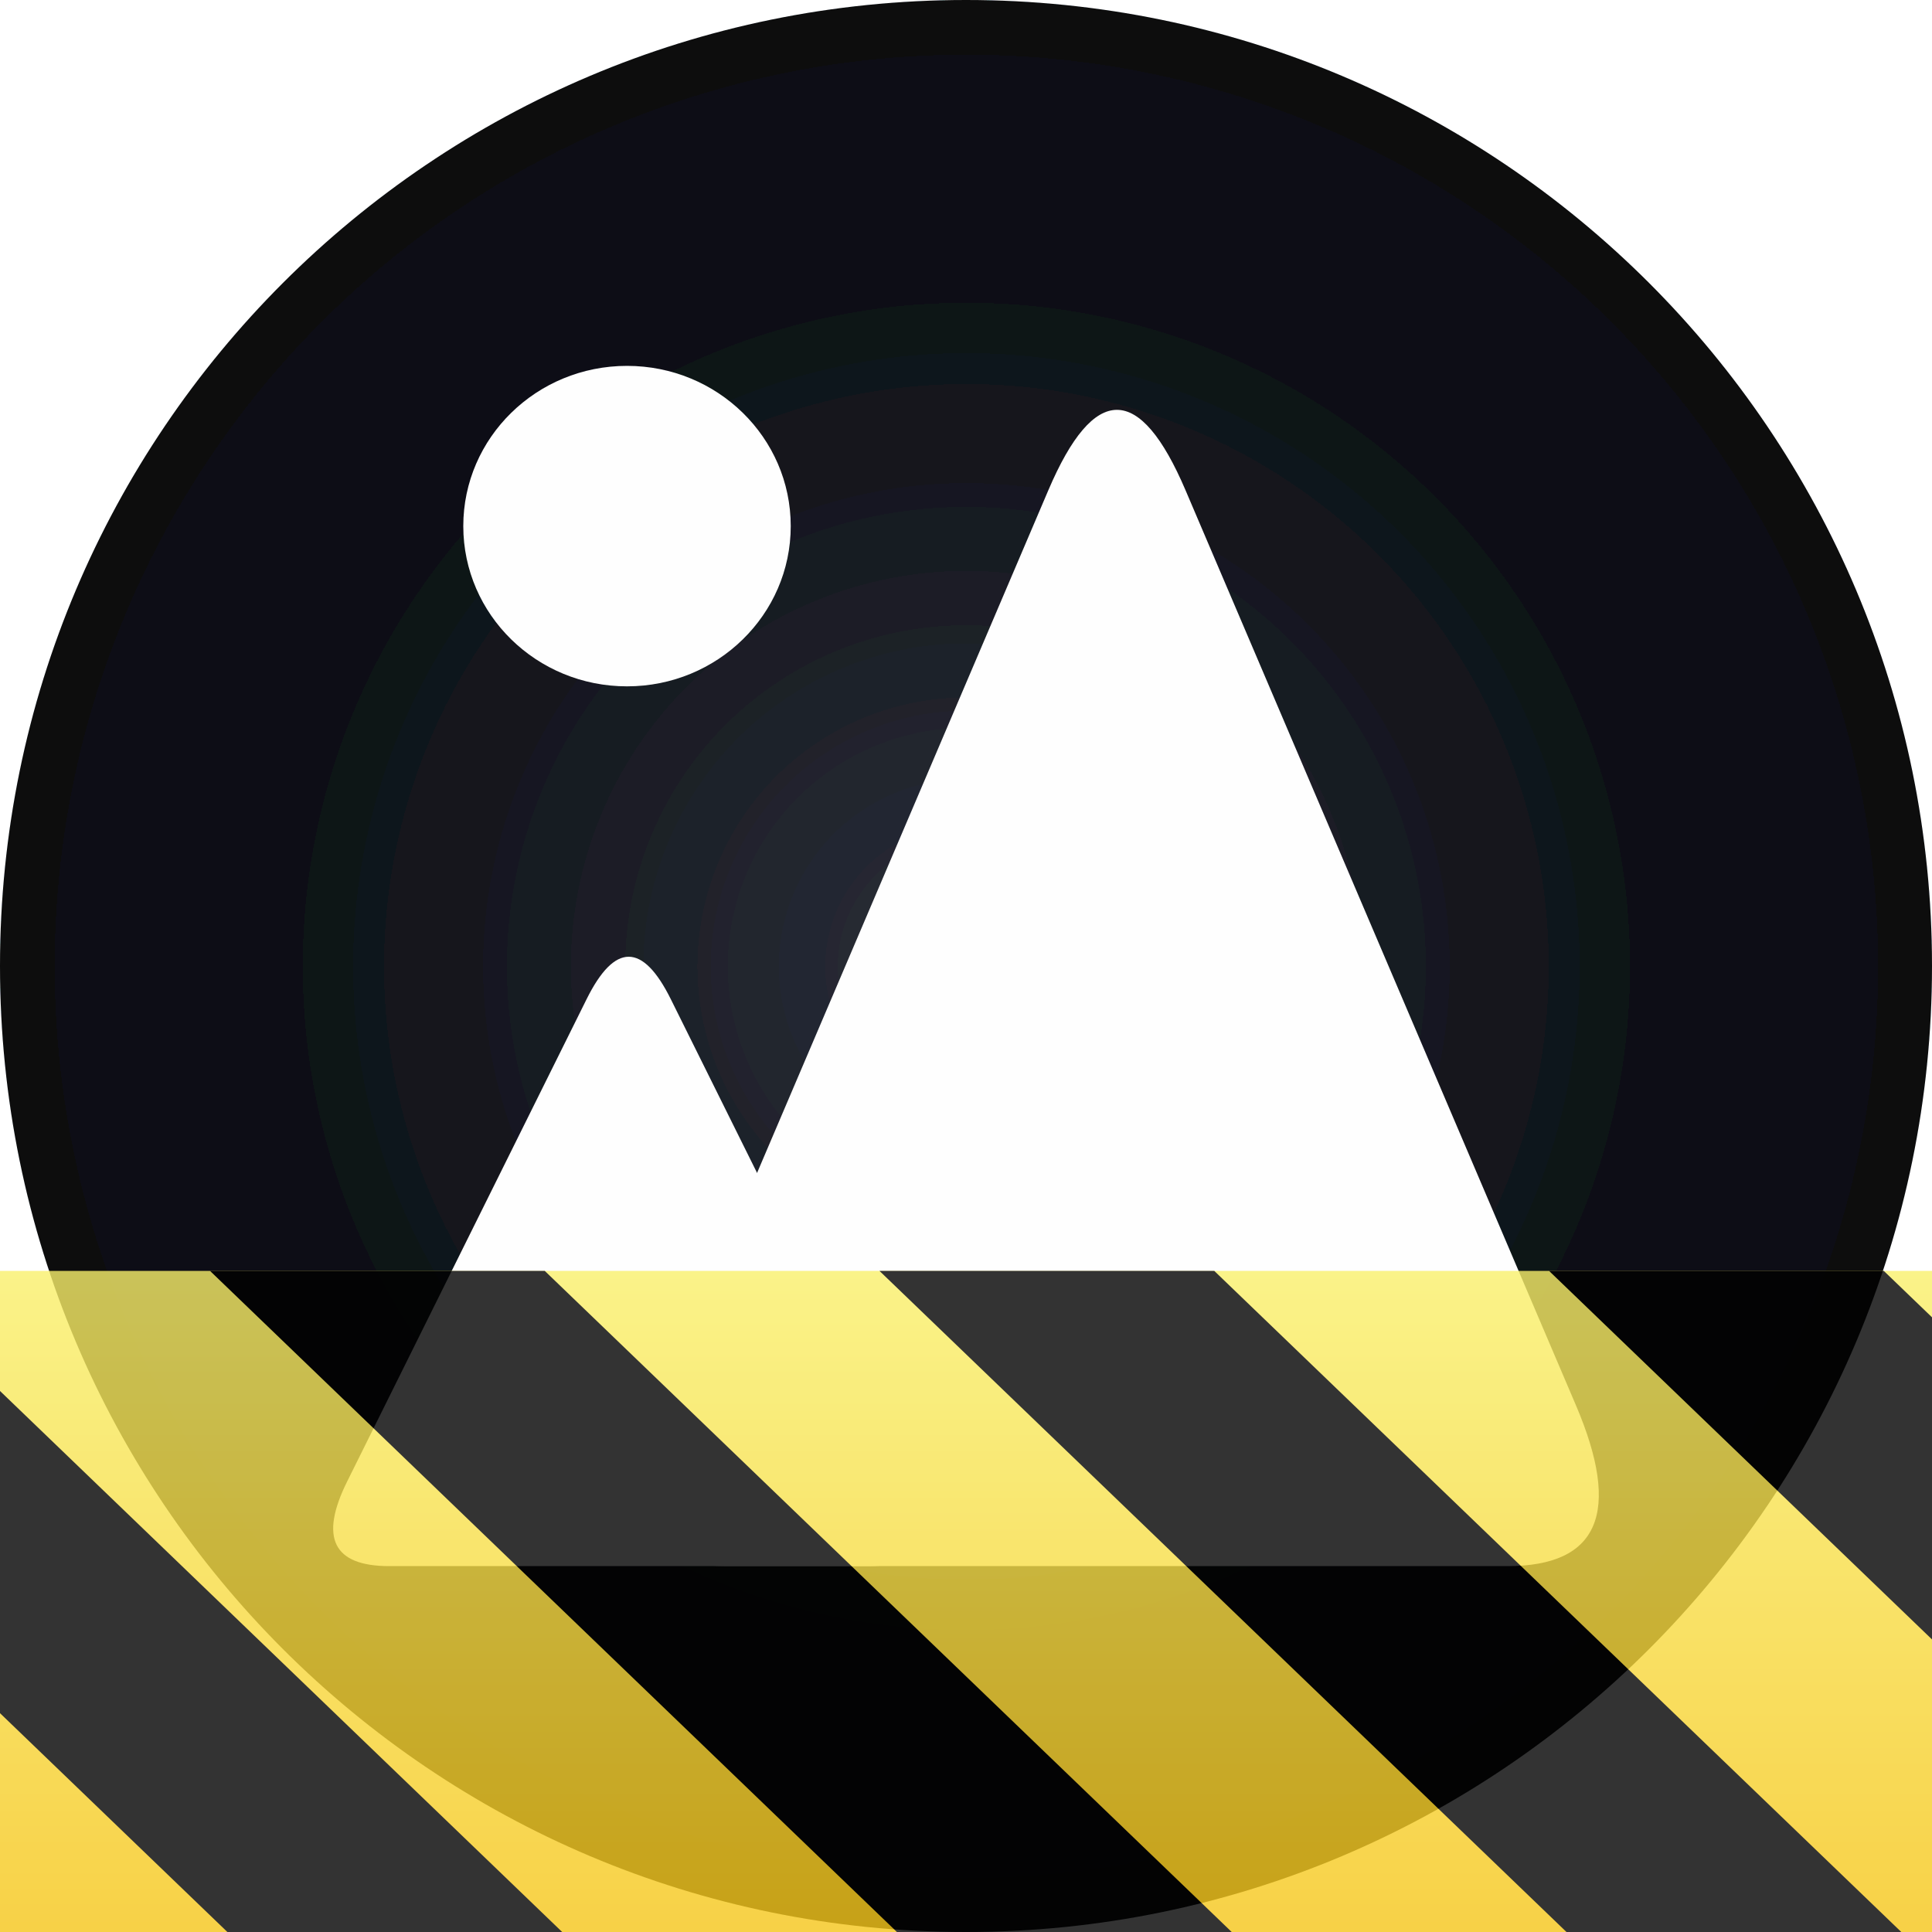
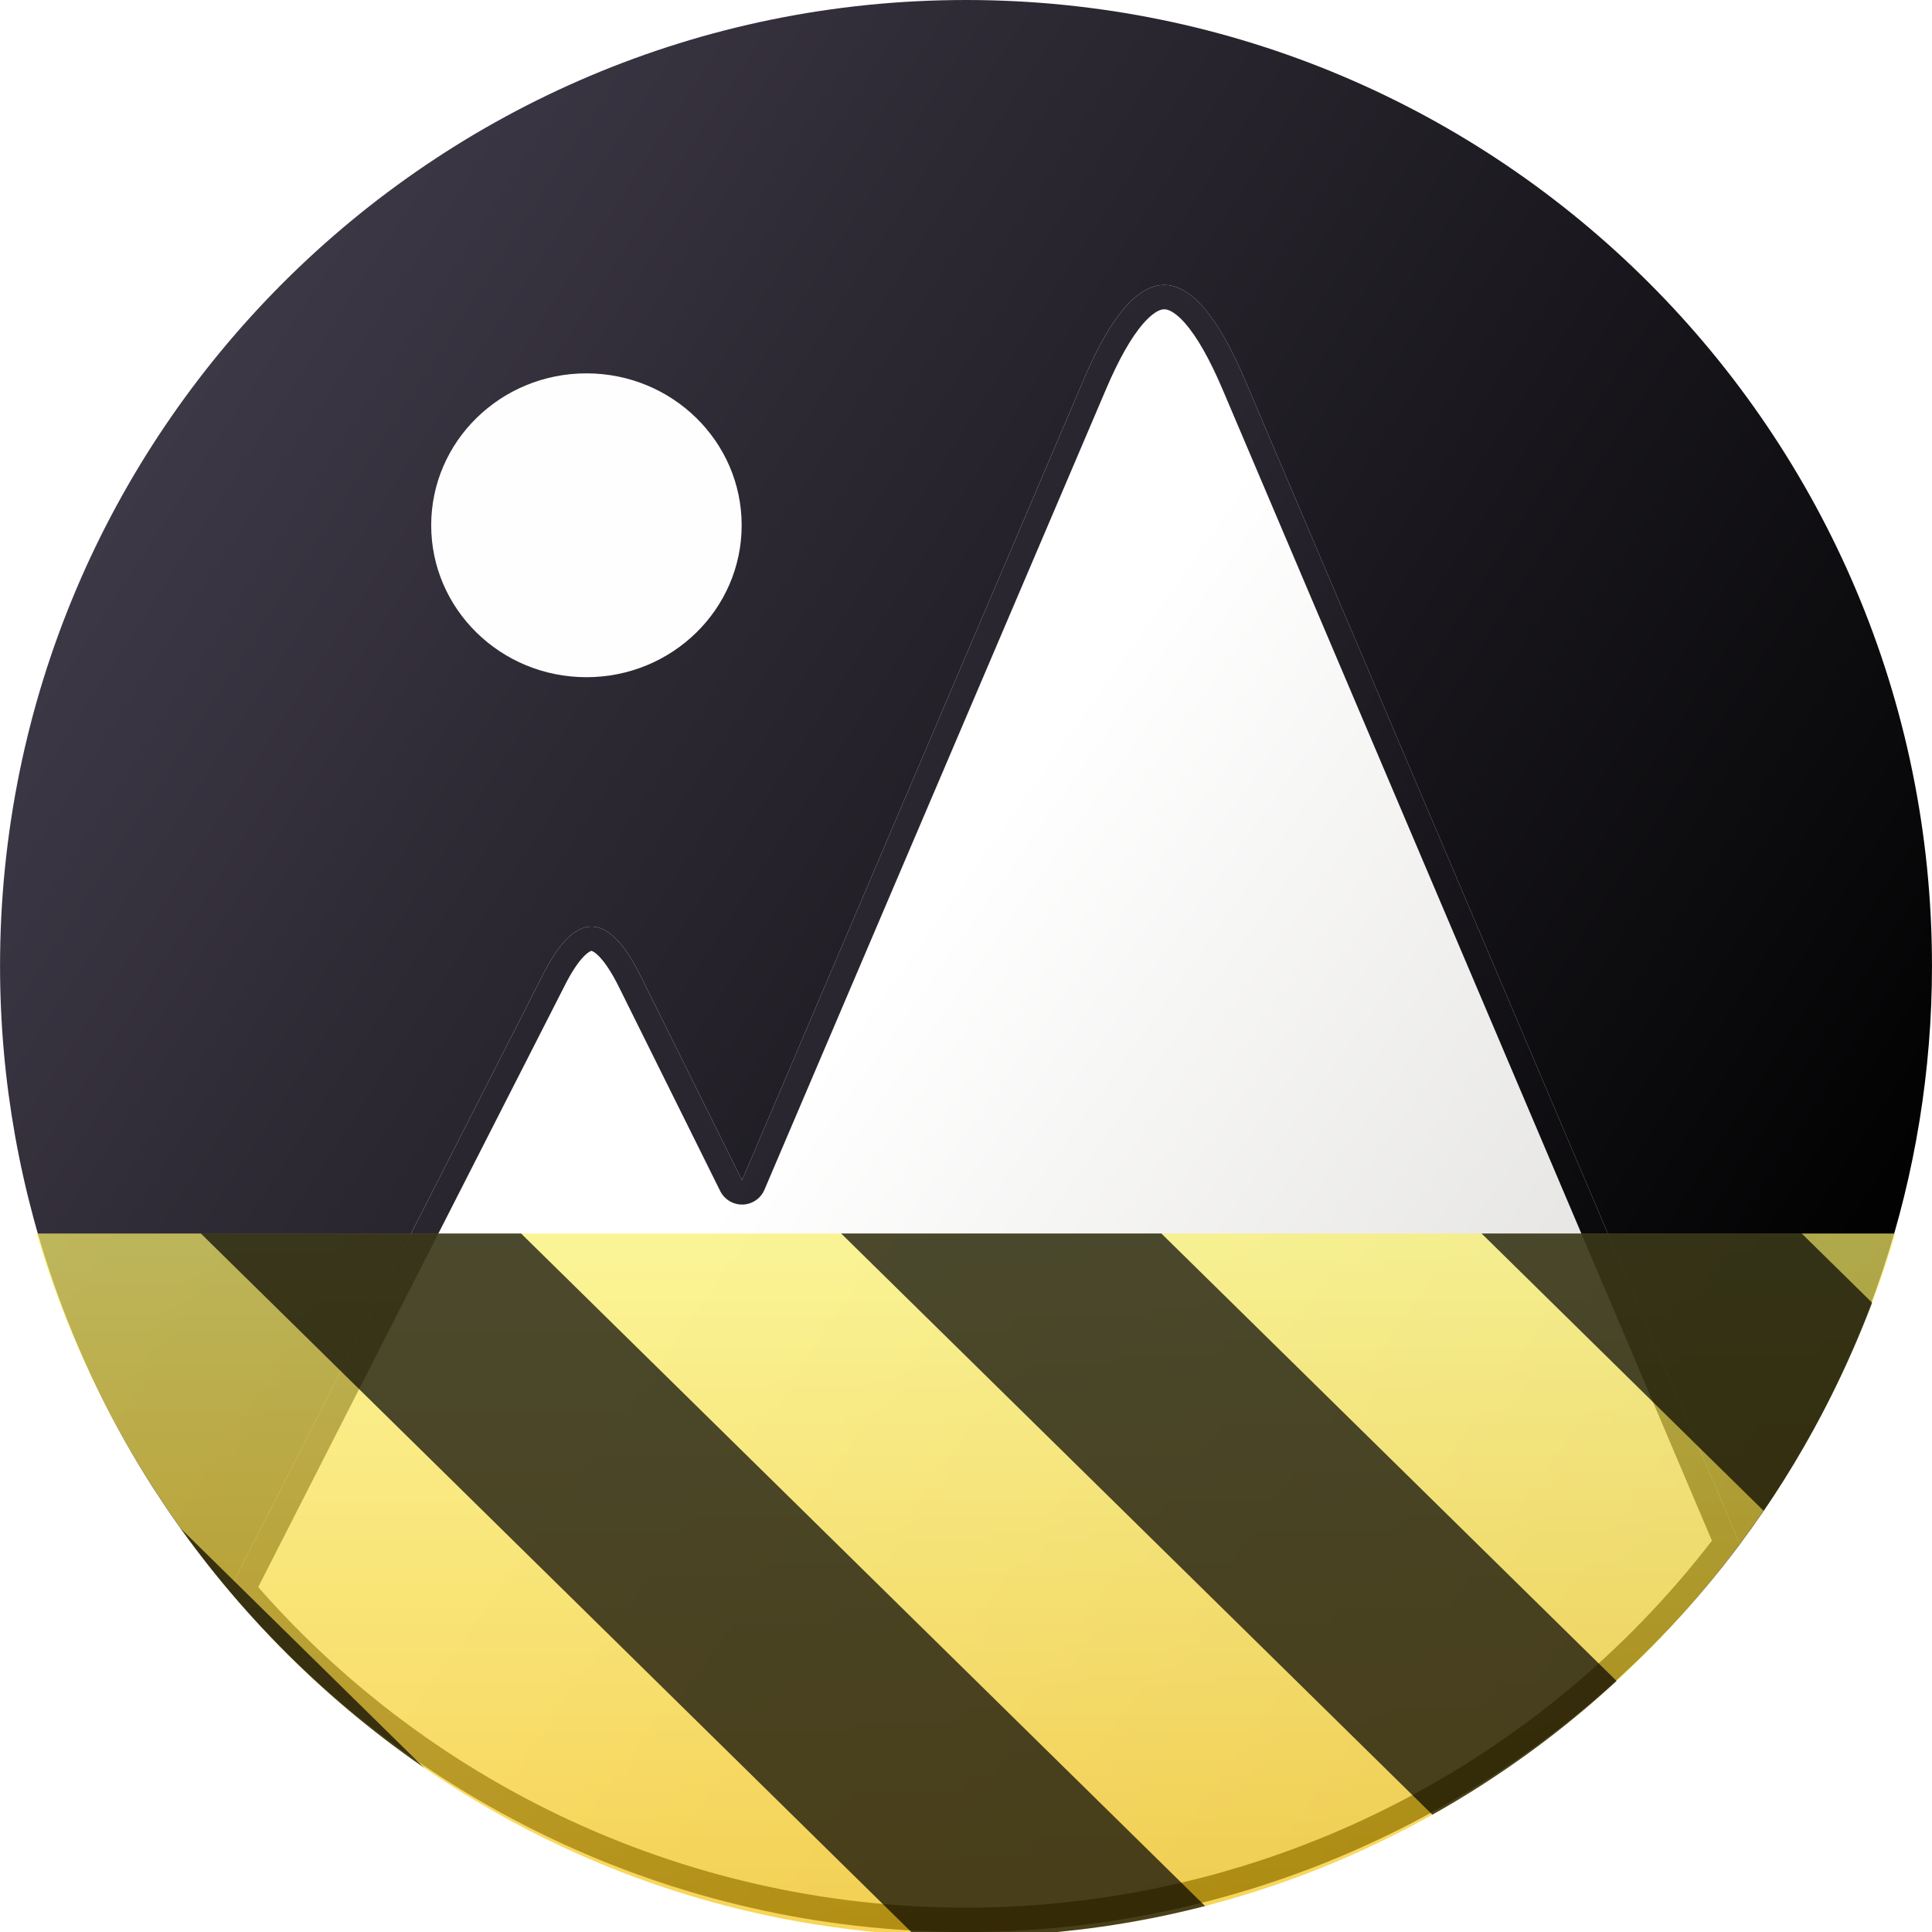
- <svg xmlns="http://www.w3.org/2000/svg" xmlns:xs="http://www.w3.org/2001/XMLSchema" width="128px" height="128px">
+ <svg xmlns="http://www.w3.org/2000/svg" xmlns:xlink="http://www.w3.org/1999/xlink" xml:space="preserve" width="256" height="256">
  <defs>
-     <linearGradient id="color-2" xs:pinned="true">
-       <stop style="stop-color: #252a34;" />
+     <linearGradient id="c">
+       <stop offset="0" style="stop-color:#2a2630;stop-opacity:1" />
+       <stop offset="1" style="stop-color:#000;stop-opacity:1" />
    </linearGradient>
-     <filter id="point-light-filter-0" primitiveUnits="objectBoundingBox" x="-500%" y="-500%" width="1000%" height="1000%" xs:preset="point-light 1 0.5 0.5 0.5 50 1 0.2 0 #ffffff">
-       <feSpecularLighting result="specular-lighting" lighting-color="#ffffff" specularConstant="1" specularExponent="50">
-         <fePointLight x="0.5" y="0.5" z="0.5" />
-       </feSpecularLighting>
-       <feDiffuseLighting result="diffuse-lighting" lighting-color="#ffffff" diffuseConstant="0.2">
-         <fePointLight x="0.5" y="0.5" z="0.5" />
-       </feDiffuseLighting>
-       <feMerge result="lighting">
-         <feMergeNode in="diffuse-lighting" />
-         <feMergeNode in="specular-lighting" />
-       </feMerge>
-       <feComposite in="SourceGraphic" in2="lighting" operator="arithmetic" k1="1" k2="0" k3="0" k4="0" />
-     </filter>
-     <clipPath id="clip11">
-       <rect x="0" y="0" width="128" height="128" />
+     <linearGradient id="b">
+       <stop offset="0" style="stop-color:#3d3846;stop-opacity:1" />
+       <stop offset="1" style="stop-color:#000;stop-opacity:1" />
+     </linearGradient>
+     <linearGradient id="a">
+       <stop offset="0" style="stop-color:#fff;stop-opacity:1" />
+       <stop offset="1" style="stop-color:#deddda;stop-opacity:1" />
+     </linearGradient>
+     <linearGradient xlink:href="#a" id="e" x1="45.71" x2="58.837" y1="158.719" y2="168.035" gradientUnits="userSpaceOnUse" />
+     <linearGradient xlink:href="#b" id="h" x1="36.219" x2="62.643" y1="146.684" y2="163.79" gradientUnits="userSpaceOnUse" />
+     <linearGradient xlink:href="#c" id="f" x1="45.71" x2="59.459" y1="158.719" y2="167.528" gradientUnits="userSpaceOnUse" />
+     <linearGradient xlink:href="#a" id="d" x1="52.44" x2="58.837" y1="162.164" y2="168.035" gradientUnits="userSpaceOnUse" />
+     <linearGradient id="j" x1="300" x2="428" y1="235" y2="235" gradientTransform="matrix(0 .0876 -.24222 0 106.134 133.87)" gradientUnits="userSpaceOnUse">
+       <stop offset="0" style="stop-color:#f9f06b;stop-opacity:1" />
+       <stop offset="1" style="stop-color:#f5c211;stop-opacity:1" />
+     </linearGradient>
+     <clipPath id="g" clipPathUnits="userSpaceOnUse">
+       <path d="m61.825 164.998-8.07-18.986q-.655-1.537-1.311-1.537t-1.312 1.537l-5.57 13.054-1.65-3.324q-.804-1.62-1.608 0l-5.102 10.013a15.744 15.744 0 0 0 24.623-.757" style="display:inline;opacity:1;fill:url(#d);stroke:none;stroke-width:.262;stroke-linecap:butt;stroke-linejoin:miter;stroke-miterlimit:4;stroke-dasharray:none;stroke-dashoffset:0;stroke-opacity:1;marker:none;marker-start:none;marker-mid:none;marker-end:none;paint-order:normal" />
    </clipPath>
-     <mask id="mask4">
-       <g clip-path="url(#clip5)" filter="url(#alpha)" transform="matrix(1, 0, 0, 1, 0, 0)">
-         <g clip-path="url(#clip6)" transform="matrix(1, 0, 0, 1, 0, 0)">
-           <rect x="0" y="0" width="128" height="128" style="fill:rgb(94.118%,94.118%,94.118%);fill-opacity:1;stroke:none;" />
-           <g clip-path="url(#clip1)" transform="matrix(1, 0, 0, 1, -8, -16)" mask="url(#mask5)">
-             <path style="fill:none;stroke-width:0.99;stroke-linecap:butt;stroke-linejoin:miter;stroke:rgb(0%,0%,0%);stroke-opacity:1;stroke-dasharray:0.99,0.99;stroke-miterlimit:4;" d="M 123.504 236 C 123.504 268.863 96.863 295.504 64 295.504 C 31.137 295.504 4.496 268.863 4.496 236 C 4.496 203.137 31.137 176.496 64 176.496 C 96.863 176.496 123.504 203.137 123.504 236 Z M 123.504 236 " transform="matrix(1,0,0,1,8,-156)" />
-           </g>
-           <g clip-path="url(#clip2)" transform="matrix(1, 0, 0, 1, -8, -16)" mask="url(#mask6)">
-             <path style="fill:none;stroke-width:0.99;stroke-linecap:butt;stroke-linejoin:miter;stroke:rgb(0%,0%,0%);stroke-opacity:1;stroke-dasharray:0.99,0.99;stroke-miterlimit:4;" d="M 29.195 180.496 L 98.805 180.496 C 103.609 180.496 107.504 184.047 107.504 188.426 L 107.504 283.574 C 107.504 287.953 103.609 291.504 98.805 291.504 L 29.195 291.504 C 24.391 291.504 20.496 287.953 20.496 283.574 L 20.496 188.426 C 20.496 184.047 24.391 180.496 29.195 180.496 Z M 29.195 180.496 " transform="matrix(1,0,0,1,8,-156)" />
-           </g>
-           <g clip-path="url(#clip3)" transform="matrix(1, 0, 0, 1, -8, -16)" mask="url(#mask7)">
-             <path style="fill:none;stroke-width:0.99;stroke-linecap:butt;stroke-linejoin:miter;stroke:rgb(0%,0%,0%);stroke-opacity:1;stroke-dasharray:0.99,0.99;stroke-miterlimit:4;" d="M 20.418 184.496 L 107.582 184.496 C 111.957 184.496 115.504 188.043 115.504 192.418 L 115.504 279.582 C 115.504 283.957 111.957 287.504 107.582 287.504 L 20.418 287.504 C 16.043 287.504 12.496 283.957 12.496 279.582 L 12.496 192.418 C 12.496 188.043 16.043 184.496 20.418 184.496 Z M 20.418 184.496 " transform="matrix(1,0,0,1,8,-156)" />
-           </g>
-           <g clip-path="url(#clip4)" transform="matrix(1, 0, 0, 1, -8, -16)" mask="url(#mask8)">
-             <path style="fill:none;stroke-width:0.99;stroke-linecap:butt;stroke-linejoin:miter;stroke:rgb(0%,0%,0%);stroke-opacity:1;stroke-dasharray:0.99,0.99;stroke-miterlimit:4;" d="M 16.426 200.496 L 111.574 200.496 C 115.953 200.496 119.504 204.391 119.504 209.195 L 119.504 278.805 C 119.504 283.609 115.953 287.504 111.574 287.504 L 16.426 287.504 C 12.047 287.504 8.496 283.609 8.496 278.805 L 8.496 209.195 C 8.496 204.391 12.047 200.496 16.426 200.496 Z M 16.426 200.496 " transform="matrix(1,0,0,1,8,-156)" />
-           </g>
-           <path style="fill:none;stroke-width:2;stroke-linecap:butt;stroke-linejoin:miter;stroke:rgb(38.431%,62.745%,91.765%);stroke-opacity:1;stroke-miterlimit:4;" d="M 0 289 L 128 289 " transform="matrix(1,0,0,1,0,-172)" />
-         </g>
-       </g>
-     </mask>
-     <filter id="alpha" filterUnits="objectBoundingBox" x="0%" y="0%" width="100%" height="100%">
-       <feColorMatrix type="matrix" in="SourceGraphic" values="0 0 0 0 1 0 0 0 0 1 0 0 0 0 1 0 0 0 1 0" />
-     </filter>
-     <clipPath id="clip5">
-       <rect x="0" y="0" width="128" height="128" />
+     <clipPath id="i" clipPathUnits="userSpaceOnUse">
+       <circle cx="-190.112" cy="50.556" r="128.752" style="opacity:.7;fill:#0f0;fill-opacity:1;stroke:none;stroke-width:3.018;stroke-linecap:round;stroke-linejoin:round;paint-order:markers fill stroke" />
    </clipPath>
-     <clipPath id="clip6">
-       <rect x="0" y="0" width="128" height="128" />
-     </clipPath>
-     <clipPath id="clip1">
-       <rect x="0" y="0" width="192" height="152" />
-     </clipPath>
-     <mask id="mask5">
-       <g filter="url(#alpha)">
-         <rect x="0" y="0" width="128" height="128" style="fill:rgb(0%,0%,0%);fill-opacity:0.1;stroke:none;" />
-       </g>
-     </mask>
-     <clipPath id="clip2">
-       <rect x="0" y="0" width="192" height="152" />
-     </clipPath>
-     <mask id="mask6">
-       <g filter="url(#alpha)">
-         <rect x="0" y="0" width="128" height="128" style="fill:rgb(0%,0%,0%);fill-opacity:0.1;stroke:none;" />
-       </g>
-     </mask>
-     <clipPath id="clip3">
-       <rect x="0" y="0" width="192" height="152" />
-     </clipPath>
-     <mask id="mask7">
-       <g filter="url(#alpha)">
-         <rect x="0" y="0" width="128" height="128" style="fill:rgb(0%,0%,0%);fill-opacity:0.1;stroke:none;" />
-       </g>
-     </mask>
-     <clipPath id="clip4">
-       <rect x="0" y="0" width="192" height="152" />
-     </clipPath>
-     <mask id="mask8">
-       <g filter="url(#alpha)">
-         <rect x="0" y="0" width="128" height="128" style="fill:rgb(0%,0%,0%);fill-opacity:0.1;stroke:none;" />
-       </g>
-     </mask>
-     <clipPath id="clip12">
-       <rect x="0" y="0" width="128" height="128" />
-     </clipPath>
-     <mask id="mask9">
-       <g filter="url(#alpha)">
-         <rect x="0" y="0" width="128" height="128" style="fill:rgb(0%,0%,0%);fill-opacity:0.8;stroke:none;" />
-       </g>
-     </mask>
-     <linearGradient id="linear0" gradientUnits="userSpaceOnUse" x1="300" y1="235" x2="428" y2="235" gradientTransform="matrix(0.000000000000000023,0.37,-0.98462,0.00000000000000006,295.385,-30.36)">
-       <stop offset="0" style="stop-color:rgb(97.647%,94.118%,41.961%);stop-opacity:1;" />
-       <stop offset="1" style="stop-color:rgb(96.078%,76.078%,6.667%);stop-opacity:1;" />
-     </linearGradient>
  </defs>
-   <ellipse style="paint-order: stroke; stroke-width: 0px; fill: url(#color-2); filter: url(#point-light-filter-0);" cx="64" cy="64" rx="64" ry="64" />
-   <g transform="matrix(1, 0, 0, 1, 0.000219, -0.000004)">
-     <path d="M 69.455 32.479 Q 74 21.828 78.544 32.479 L 104.412 93.109 Q 108.956 103.76 99.867 103.76 L 48.132 103.76 Q 39.043 103.76 43.587 93.109 Z" style="stroke: rgb(0, 0, 0); stroke-width: 0px; fill: rgb(254, 254, 254);" xs:shape="triangle 39.043 21.828 69.913 81.932 0.5 0.13 1@98033a5e" />
-     <path d="M 38.866 66.193 Q 41.653 60.58 44.44 66.193 L 60.304 98.147 Q 63.091 103.76 57.517 103.76 L 25.789 103.76 Q 20.215 103.76 23.002 98.147 Z" style="stroke: rgb(0, 0, 0); stroke-width: 0px; fill: rgb(254, 254, 254);" xs:shape="triangle 20.215 60.58 42.876 43.18 0.5 0.13 1@e89cda0c" />
-     <ellipse style="stroke: rgb(0, 0, 0); stroke-width: 0px; fill: rgb(254, 254, 254);" cx="41.541" cy="34.856" rx="10.847" ry="10.616" />
+   <g style="display:inline">
+     <path d="m61.825 164.998-8.07-18.986q-.655-1.537-1.311-1.537t-1.312 1.537l-5.57 13.054-1.65-3.324q-.804-1.62-1.608 0l-5.102 10.013a15.744 15.744 0 0 0 24.623-.757" clip-path="url(#g)" style="display:inline;opacity:1;fill:url(#e);stroke:url(#f);stroke-width:.794;stroke-linecap:round;stroke-linejoin:round;stroke-miterlimit:4;stroke-dasharray:none;stroke-dashoffset:0;stroke-opacity:1;marker:none;marker-start:none;marker-mid:none;marker-end:none;paint-order:normal" transform="translate(-272.1 -1136.837)scale(8.13008)" />
+     <path d="M49.212 139.831c-8.695 0-15.743 7.049-15.743 15.744 0 3.728 1.323 7.335 3.733 10.18l5.102-10.013q.804-1.62 1.608 0l1.65 3.324 5.57-13.054q.656-1.537 1.312-1.537.655 0 1.311 1.537l8.07 18.986a15.74 15.74 0 0 0 3.131-9.423c0-8.695-7.049-15.744-15.744-15.744" style="display:inline;opacity:1;fill:url(#h);stroke:none;stroke-width:.262;stroke-linecap:butt;stroke-linejoin:miter;stroke-miterlimit:4;stroke-dasharray:none;stroke-dashoffset:0;stroke-opacity:1;marker:none;marker-start:none;marker-mid:none;marker-end:none;paint-order:normal" transform="translate(-272.1 -1136.837)scale(8.13008)" />
+     <path d="M45.556 148.392a2.53 2.476 0 0 1-2.53 2.476 2.53 2.476 0 0 1-2.53-2.476 2.53 2.476 0 0 1 2.53-2.476 2.53 2.476 0 0 1 2.53 2.476z" style="display:inline;fill:#fefefe;stroke:#000;stroke-width:0" transform="translate(-272.1 -1136.837)scale(8.13008)" />
  </g>
-   <g clip-path="url(#clip11)" transform="matrix(1.045532, 0, -0.000001, 1.006185, -5.827957, -0.791723)" mask="url(#mask4)" style="">
-     <g clip-path="url(#clip12)" transform="matrix(1, 0, 0, 1, 5.574298, 3.82924)" mask="url(#mask9)">
-       <path style=" stroke:none;fill-rule:nonzero;fill:url(#linear0);" d="M 128 80.641 L 128 128 L 0 128 L 0 80.641 Z M 128 80.641 " />
-       <path style=" stroke:none;fill-rule:nonzero;fill:rgb(0%,0%,0%);fill-opacity:1;" d="M 13.309 80.641 L 60.664 128 L 81.879 128 L 34.52 80.641 Z M 55.73 80.641 L 103.094 128 L 124.309 128 L 76.945 80.641 Z M 98.16 80.641 L 128 110.48 L 128 89.27 L 119.371 80.641 Z M 0 88.547 L 0 109.762 L 18.238 128 L 39.453 128 Z M 0 88.547 " />
-     </g>
+   <g clip-path="url(#i)" style="stroke:none" transform="matrix(.99997 0 0 1.02153 318.106 73.4)">
+     <path d="M64.957 160.148v11.213H33.468v-11.213zm0 0" style="opacity:.7;fill:url(#j);fill-rule:nonzero;stroke:none;stroke-width:.241" transform="translate(-590.213 -1213.867)scale(8.13008)" />
+     <path d="m36.742 160.148 11.65 11.213h5.219l-11.65-11.213Zm10.436 0 11.652 11.213h5.219l-11.652-11.213Zm10.438 0 7.34 7.065v-5.022l-2.122-2.043zm-24.148 1.872v5.023l4.487 4.318h5.219zm0 0" style="opacity:.7;fill:#000;fill-opacity:1;fill-rule:nonzero;stroke:none;stroke-width:.241" transform="translate(-590.213 -1213.867)scale(8.13008)" />
  </g>
</svg>
